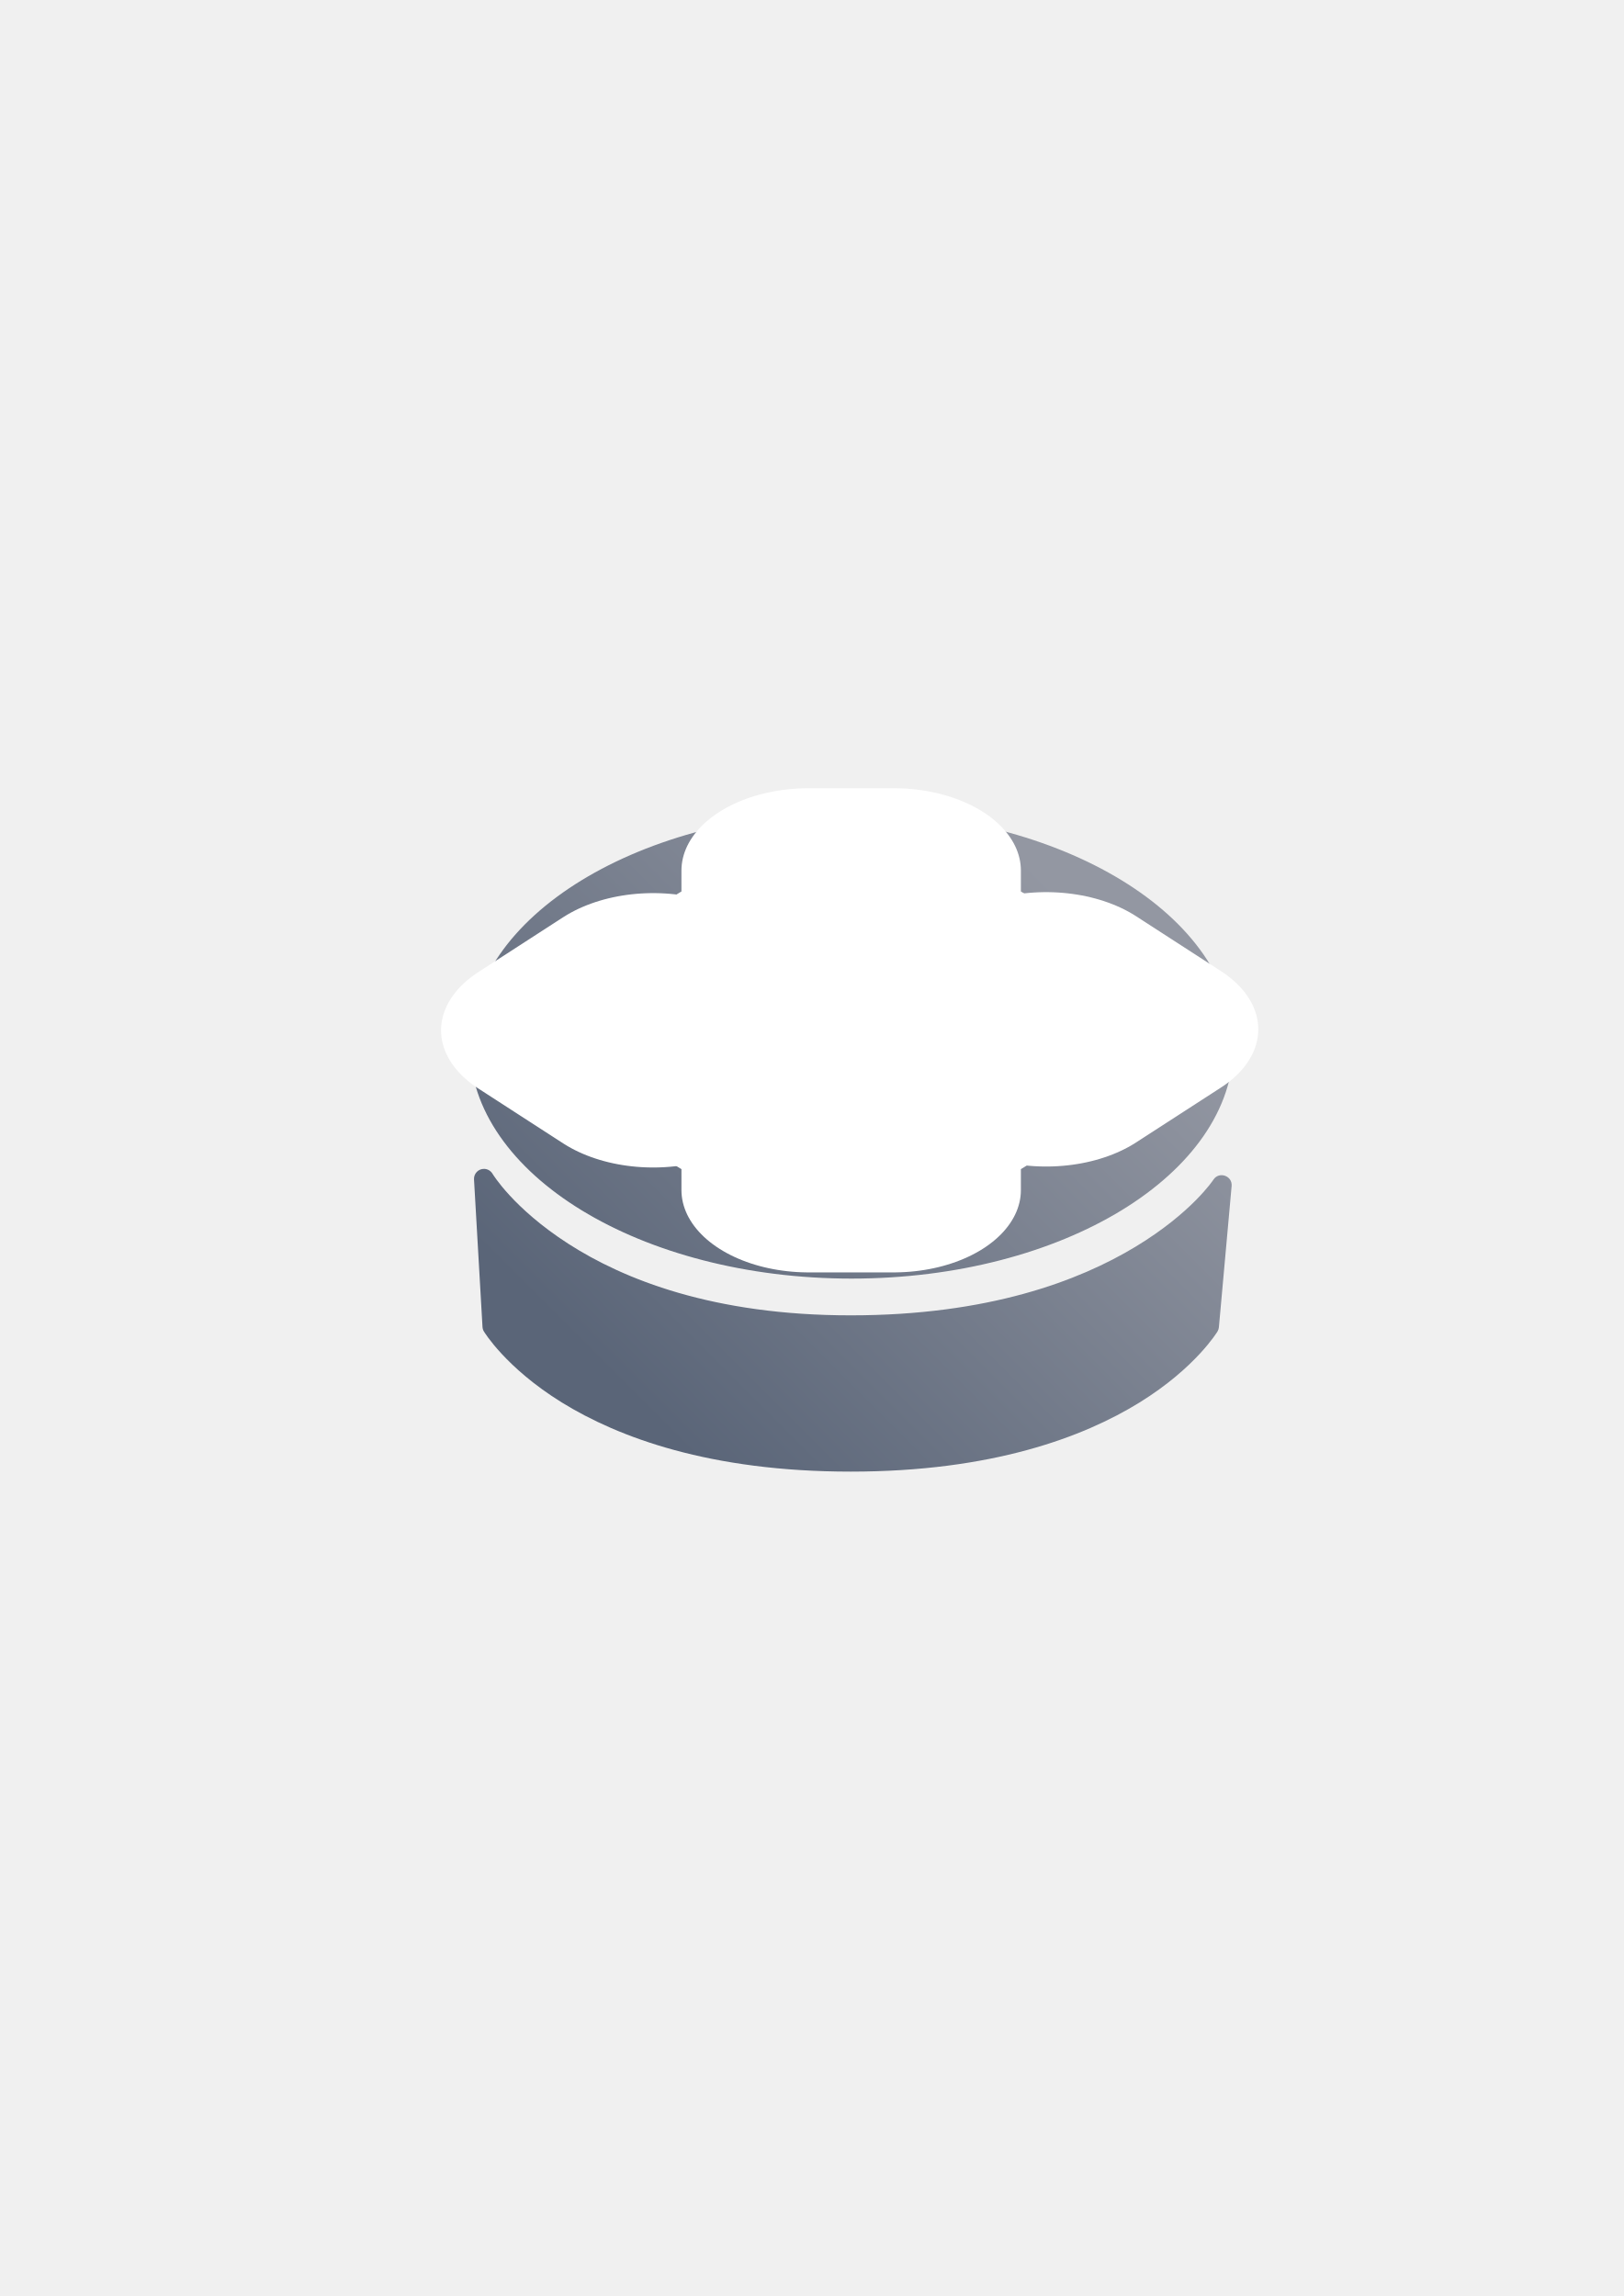
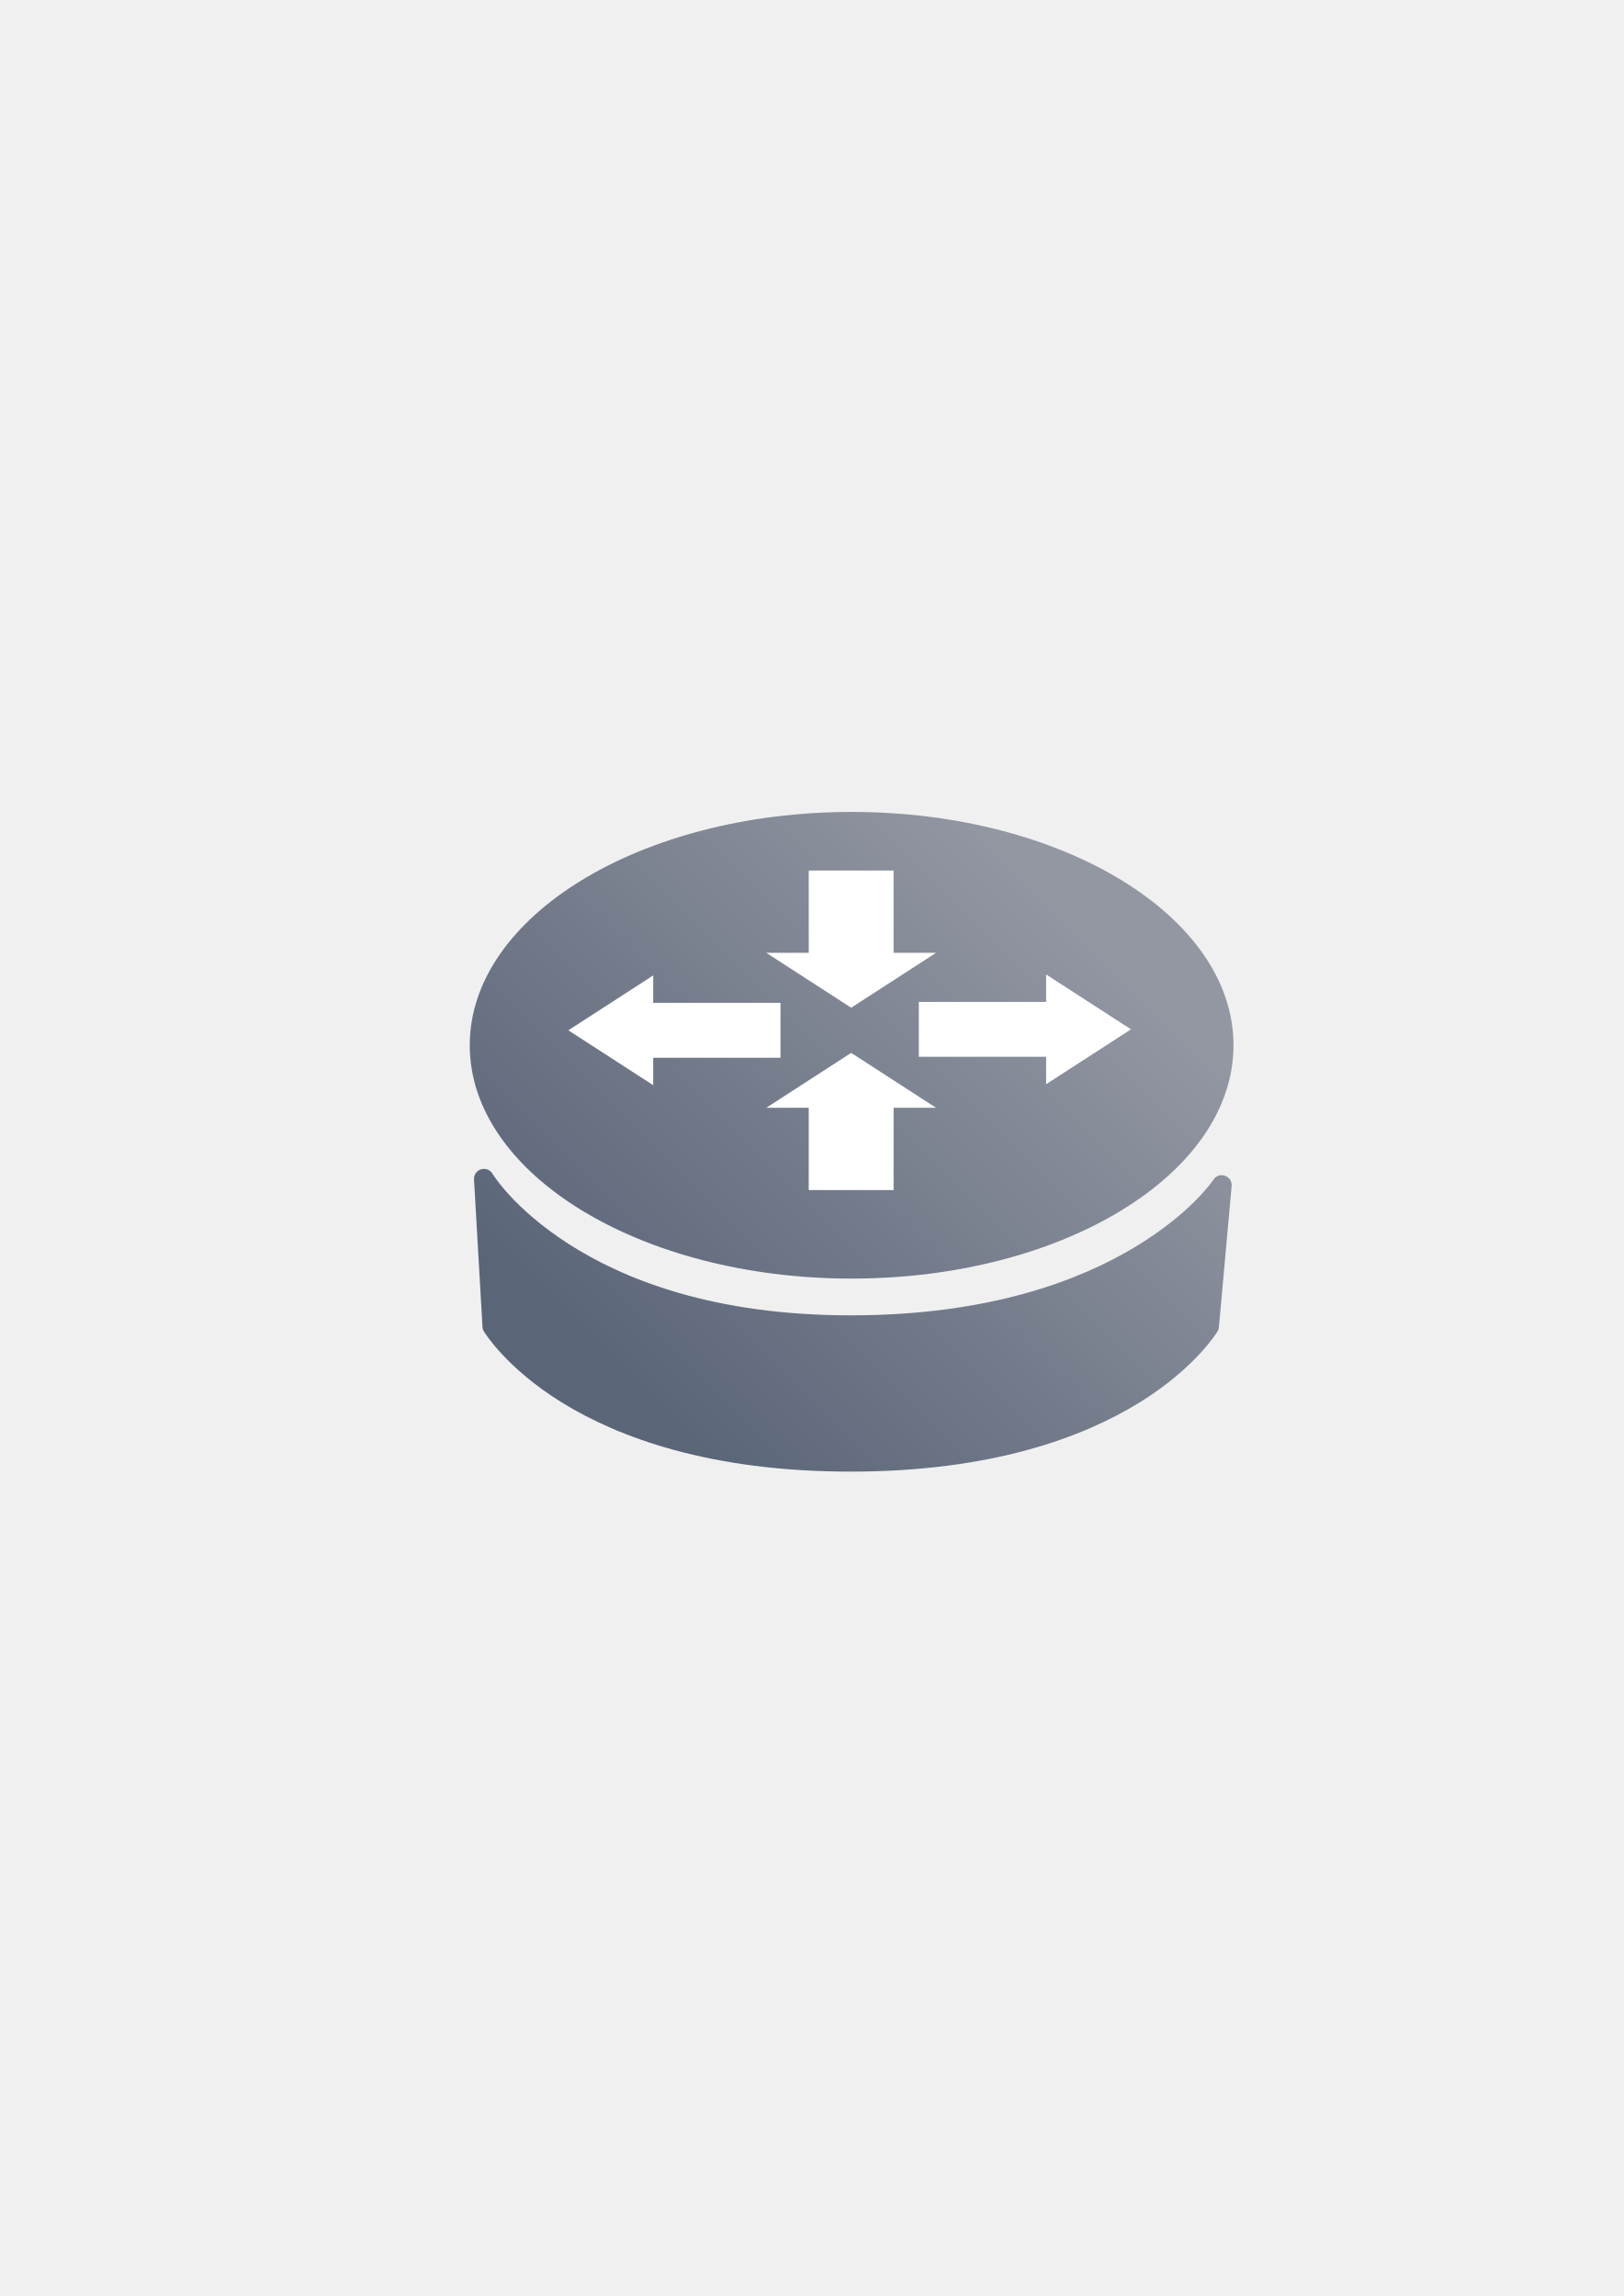
<svg xmlns="http://www.w3.org/2000/svg" xmlns:xlink="http://www.w3.org/1999/xlink" width="210mm" height="297mm" viewBox="0 0 744.094 1052.362" id="svg2" version="1.1">
  <defs id="defs4">
    <linearGradient id="linearGradient4173">
      <stop style="stop-color:#5a6578;stop-opacity:1;" offset="0" id="stop4175" />
      <stop style="stop-color:#9397a2;stop-opacity:1" offset="1" id="stop4177" />
    </linearGradient>
    <linearGradient id="linearGradient2224">
      <stop id="stop2226" offset="0" style="stop-color:#7c7c7c;stop-opacity:1;" />
      <stop id="stop2228" offset="1" style="stop-color:#b8b8b8;stop-opacity:1;" />
    </linearGradient>
    <linearGradient id="linearGradient15218">
      <stop id="stop15220" offset="0" style="stop-color:#eeeeef;stop-opacity:1;" />
      <stop id="stop2736" offset="0.599" style="stop-color:#d3d7cf;stop-opacity:1;" />
      <stop id="stop2738" offset="0.828" style="stop-color:#ffffff;stop-opacity:1;" />
      <stop id="stop15222" offset="1" style="stop-color:#d3d7cf;stop-opacity:1;" />
    </linearGradient>
    <pattern y="0" x="0" height="6" width="6" patternUnits="userSpaceOnUse" id="EMFhbasepattern" />
    <pattern y="0" x="0" height="6" width="6" patternUnits="userSpaceOnUse" id="EMFhbasepattern-5" />
    <linearGradient xlink:href="#linearGradient4173" id="linearGradient4179" x1="340" y1="607.362" x2="395" y2="552.362" gradientUnits="userSpaceOnUse" gradientTransform="matrix(3.888889,0,0,3.888889,-1029.172,-1717.591)" />
  </defs>
  <g id="layer1">
    <rect style="opacity:1;fill:none;fill-opacity:1;stroke:none;stroke-width:23;stroke-linecap:butt;stroke-linejoin:round;stroke-miterlimit:4;stroke-dasharray:none;stroke-opacity:1" id="rect4160" width="400" height="400" x="190" y="322.362" />
    <path style="color:#000000;clip-rule:nonzero;display:inline;overflow:visible;visibility:visible;opacity:1;isolation:auto;mix-blend-mode:normal;color-interpolation:sRGB;color-interpolation-filters:linearRGB;solid-color:#000000;solid-opacity:1;fill:url(#linearGradient4179);fill-opacity:1;fill-rule:nonzero;stroke:none;stroke-width:6;stroke-linecap:butt;stroke-linejoin:bevel;stroke-miterlimit:4;stroke-dasharray:none;stroke-dashoffset:60.96;stroke-opacity:1;color-rendering:auto;image-rendering:auto;shape-rendering:auto;text-rendering:auto;enable-background:accumulate" d="m 390.272,372.147 a 175,106.944 0 0 0 -175,106.944 175,106.944 0 0 0 175,106.944 175,106.944 0 0 0 175,-106.944 175,106.944 0 0 0 -175,-106.944 z M 221.911,535.754 c -2.671,-0.078 -4.837,2.147 -4.686,4.816 l 3.889,67.615 c 0.042,0.723 0.256,1.426 0.623,2.051 0,0 9.917,16.623 35.737,32.585 25.82,15.961 67.786,31.688 132.374,31.688 64.588,0 106.562,-15.727 132.382,-31.688 25.82,-15.961 35.737,-32.585 35.737,-32.585 0.343,-0.58 0.553,-1.228 0.615,-1.899 l 5.833,-64.706 c 0.43,-4.728 -5.749,-6.885 -8.355,-2.917 0,0 -9.827,15.08 -35.676,30.716 -25.849,15.636 -67.451,31.453 -130.536,31.453 -63.05,0 -104.107,-16.518 -129.45,-32.843 -25.343,-16.325 -34.711,-32.083 -34.711,-32.083 -0.802,-1.329 -2.224,-2.158 -3.775,-2.203 z" id="path4151" />
-     <g id="g4165" style="fill:#ffffff;stroke:#ffffff;stroke-width:30;stroke-miterlimit:4;stroke-dasharray:none;stroke-linejoin:round" transform="matrix(3.888889,0,0,2.515259,-1282.159,-734.6779)">
-       <path id="path4157" d="m 425,508.952 10,0 0,-15 5,0 -10,-10 -10,10 5,0 z" style="fill:#ffffff;fill-rule:evenodd;stroke:#ffffff;stroke-width:30;stroke-linecap:butt;stroke-linejoin:round;stroke-opacity:1;stroke-miterlimit:4;stroke-dasharray:none" />
-       <path style="fill:#ffffff;fill-rule:evenodd;stroke:#ffffff;stroke-width:30;stroke-linecap:butt;stroke-linejoin:round;stroke-opacity:1;stroke-miterlimit:4;stroke-dasharray:none" d="m 435,450.72 -10,0 0,15 -5,0 10,10 10,-10 -5,0 z" id="path4159" />
-       <path id="path4161" d="m 437.974,474.659 0,10 15,0 0,5 10,-10 -10,-10 0,5 z" style="fill:#ffffff;fill-rule:evenodd;stroke:#ffffff;stroke-width:30;stroke-linecap:butt;stroke-linejoin:round;stroke-opacity:1;stroke-miterlimit:4;stroke-dasharray:none" />
-       <path style="fill:#ffffff;fill-rule:evenodd;stroke:#ffffff;stroke-width:30;stroke-linecap:butt;stroke-linejoin:round;stroke-opacity:1;stroke-miterlimit:4;stroke-dasharray:none" d="m 421.672,484.836 0,-10 -15,0 0,-5 -10,10 10,10 0,-5 z" id="path4163" />
+     <g id="g4165" style="fill:#ffffff;stroke:none;stroke-width:30;stroke-miterlimit:4;stroke-dasharray:none;stroke-linejoin:round" transform="matrix(3.888889,0,0,2.515259,-1282.159,-734.6779)">
+       <path id="path4157" d="m 425,508.952 10,0 0,-15 5,0 -10,-10 -10,10 5,0 z" style="fill:#ffffff;fill-rule:evenodd;stroke:none;stroke-width:30;stroke-linecap:butt;stroke-linejoin:round;stroke-opacity:1;stroke-miterlimit:4;stroke-dasharray:none" />
+       <path style="fill:#ffffff;fill-rule:evenodd;stroke:none;stroke-width:30;stroke-linecap:butt;stroke-linejoin:round;stroke-opacity:1;stroke-miterlimit:4;stroke-dasharray:none" d="m 435,450.72 -10,0 0,15 -5,0 10,10 10,-10 -5,0 z" id="path4159" />
+       <path id="path4161" d="m 437.974,474.659 0,10 15,0 0,5 10,-10 -10,-10 0,5 z" style="fill:#ffffff;fill-rule:evenodd;stroke:none;stroke-width:30;stroke-linecap:butt;stroke-linejoin:round;stroke-opacity:1;stroke-miterlimit:4;stroke-dasharray:none" />
+       <path style="fill:#ffffff;fill-rule:evenodd;stroke:none;stroke-width:30;stroke-linecap:butt;stroke-linejoin:round;stroke-opacity:1;stroke-miterlimit:4;stroke-dasharray:none" d="m 421.672,484.836 0,-10 -15,0 0,-5 -10,10 10,10 0,-5 z" id="path4163" />
    </g>
  </g>
</svg>
